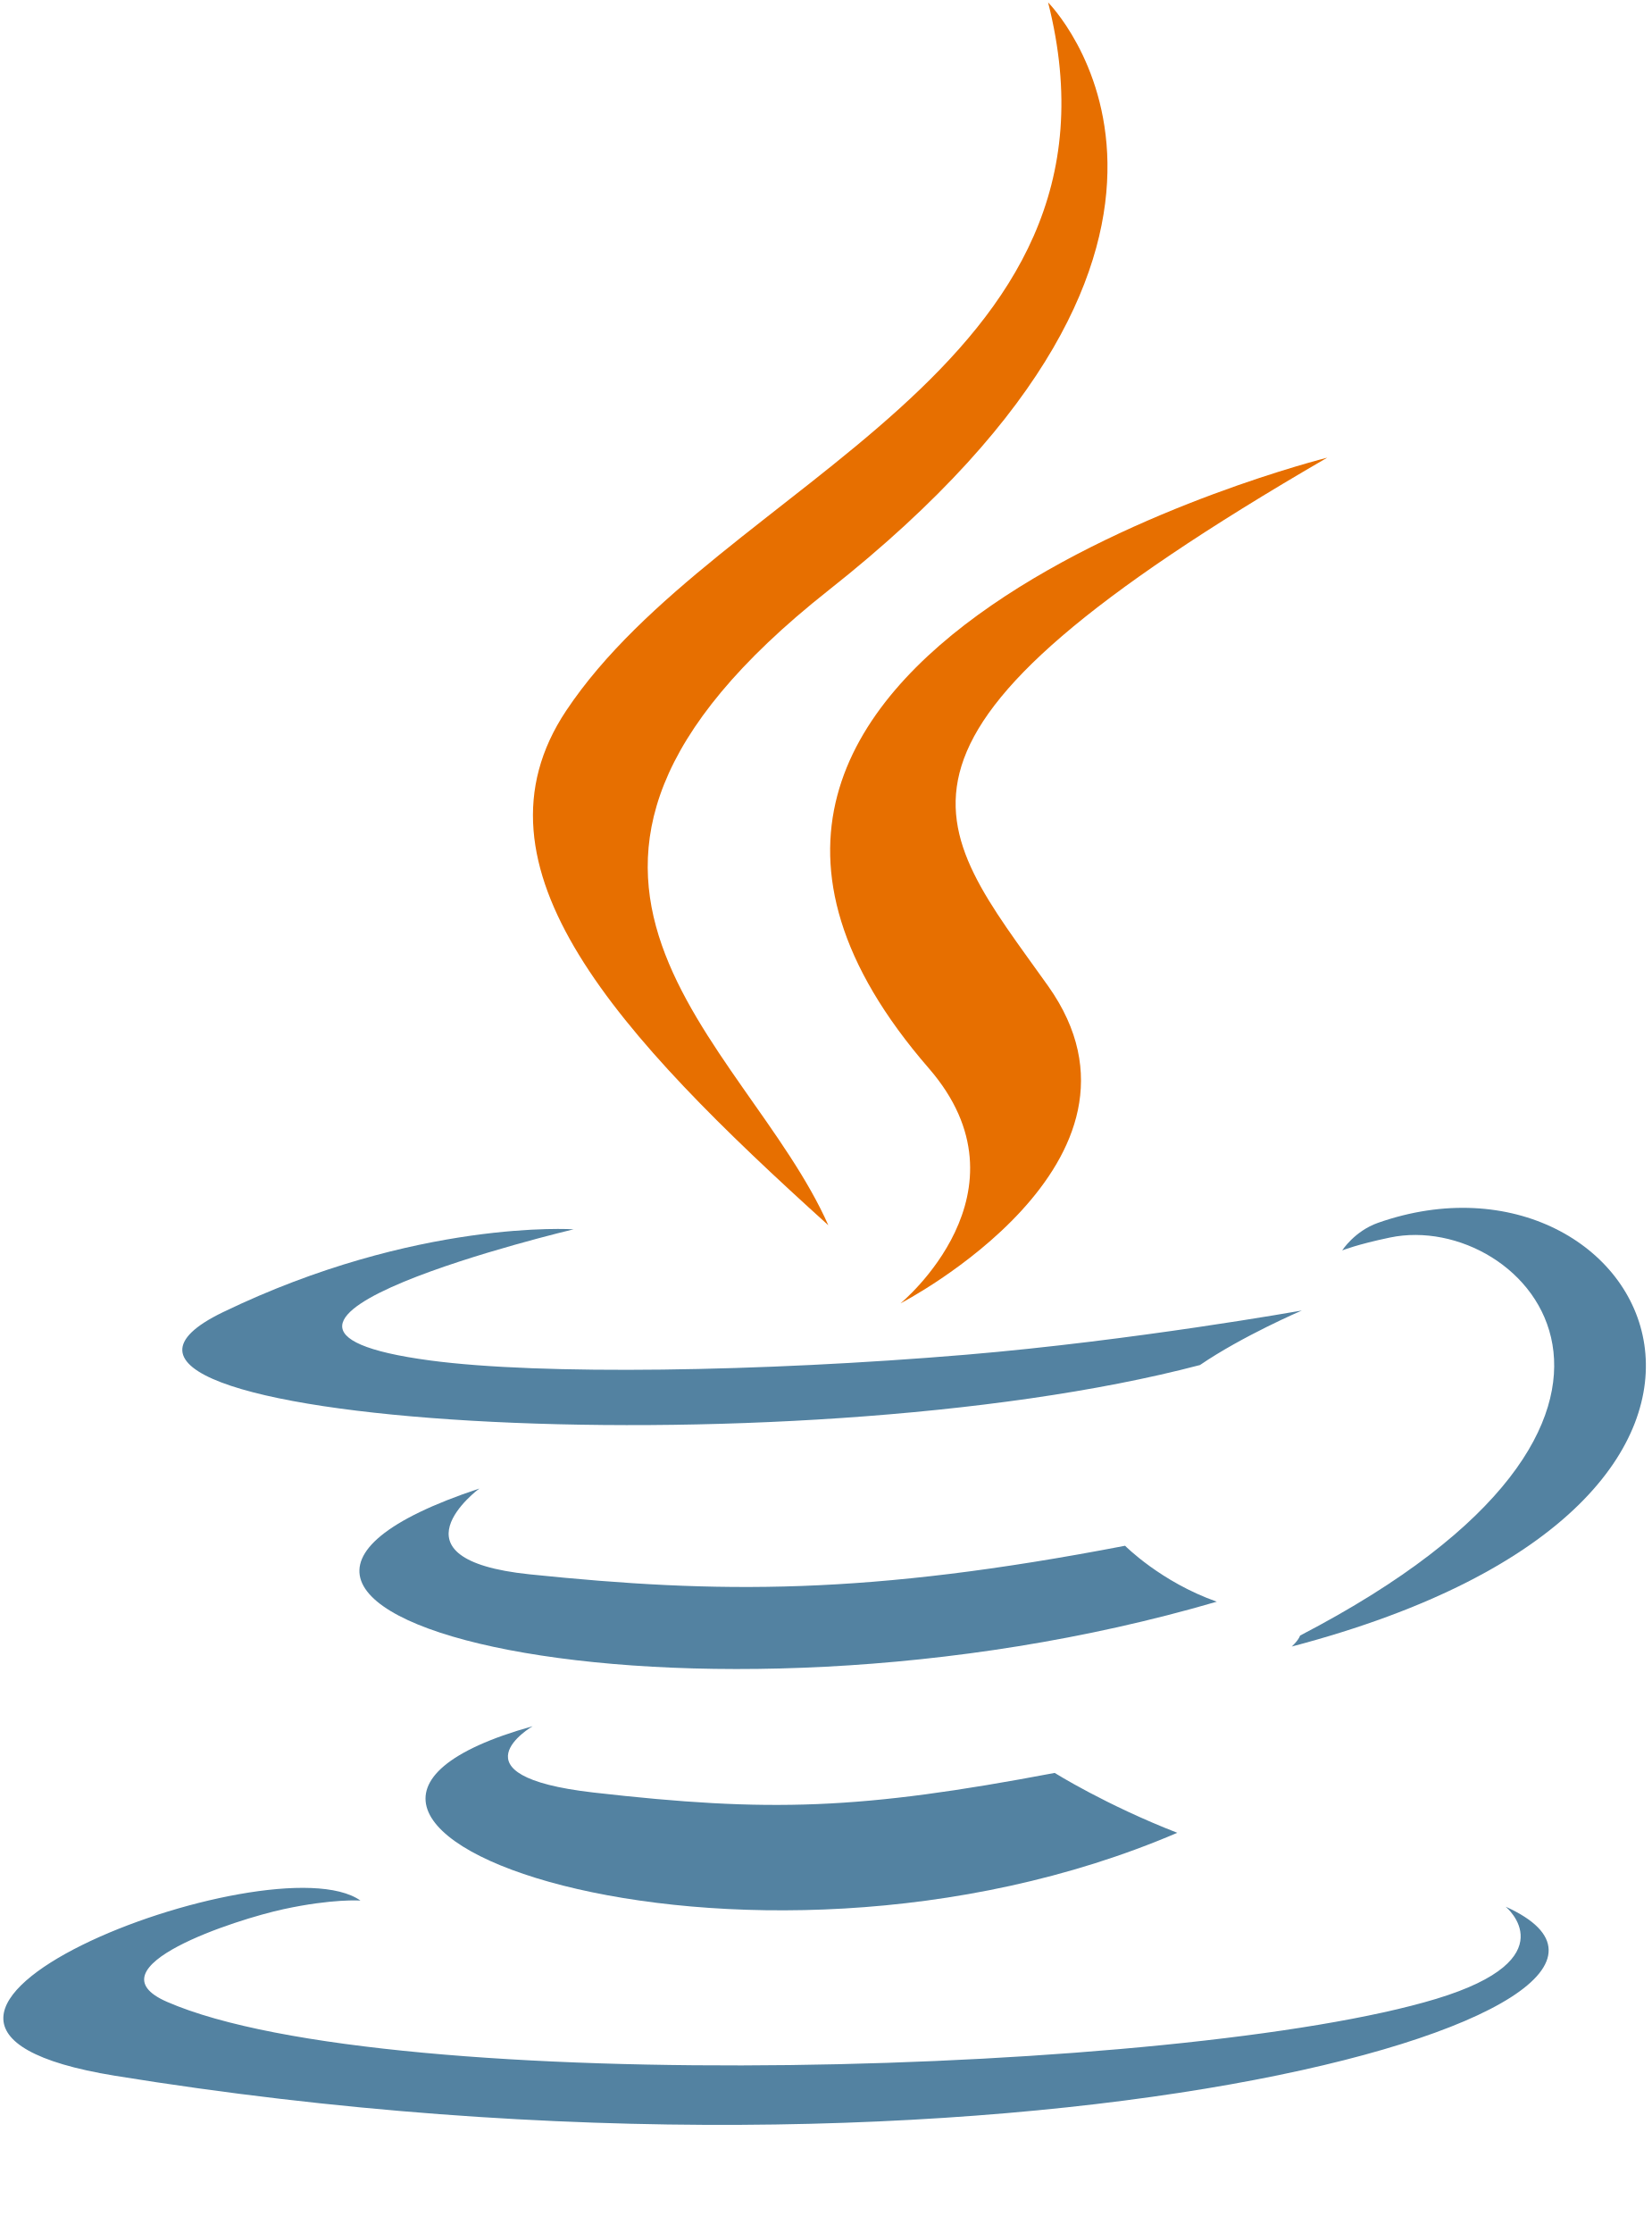
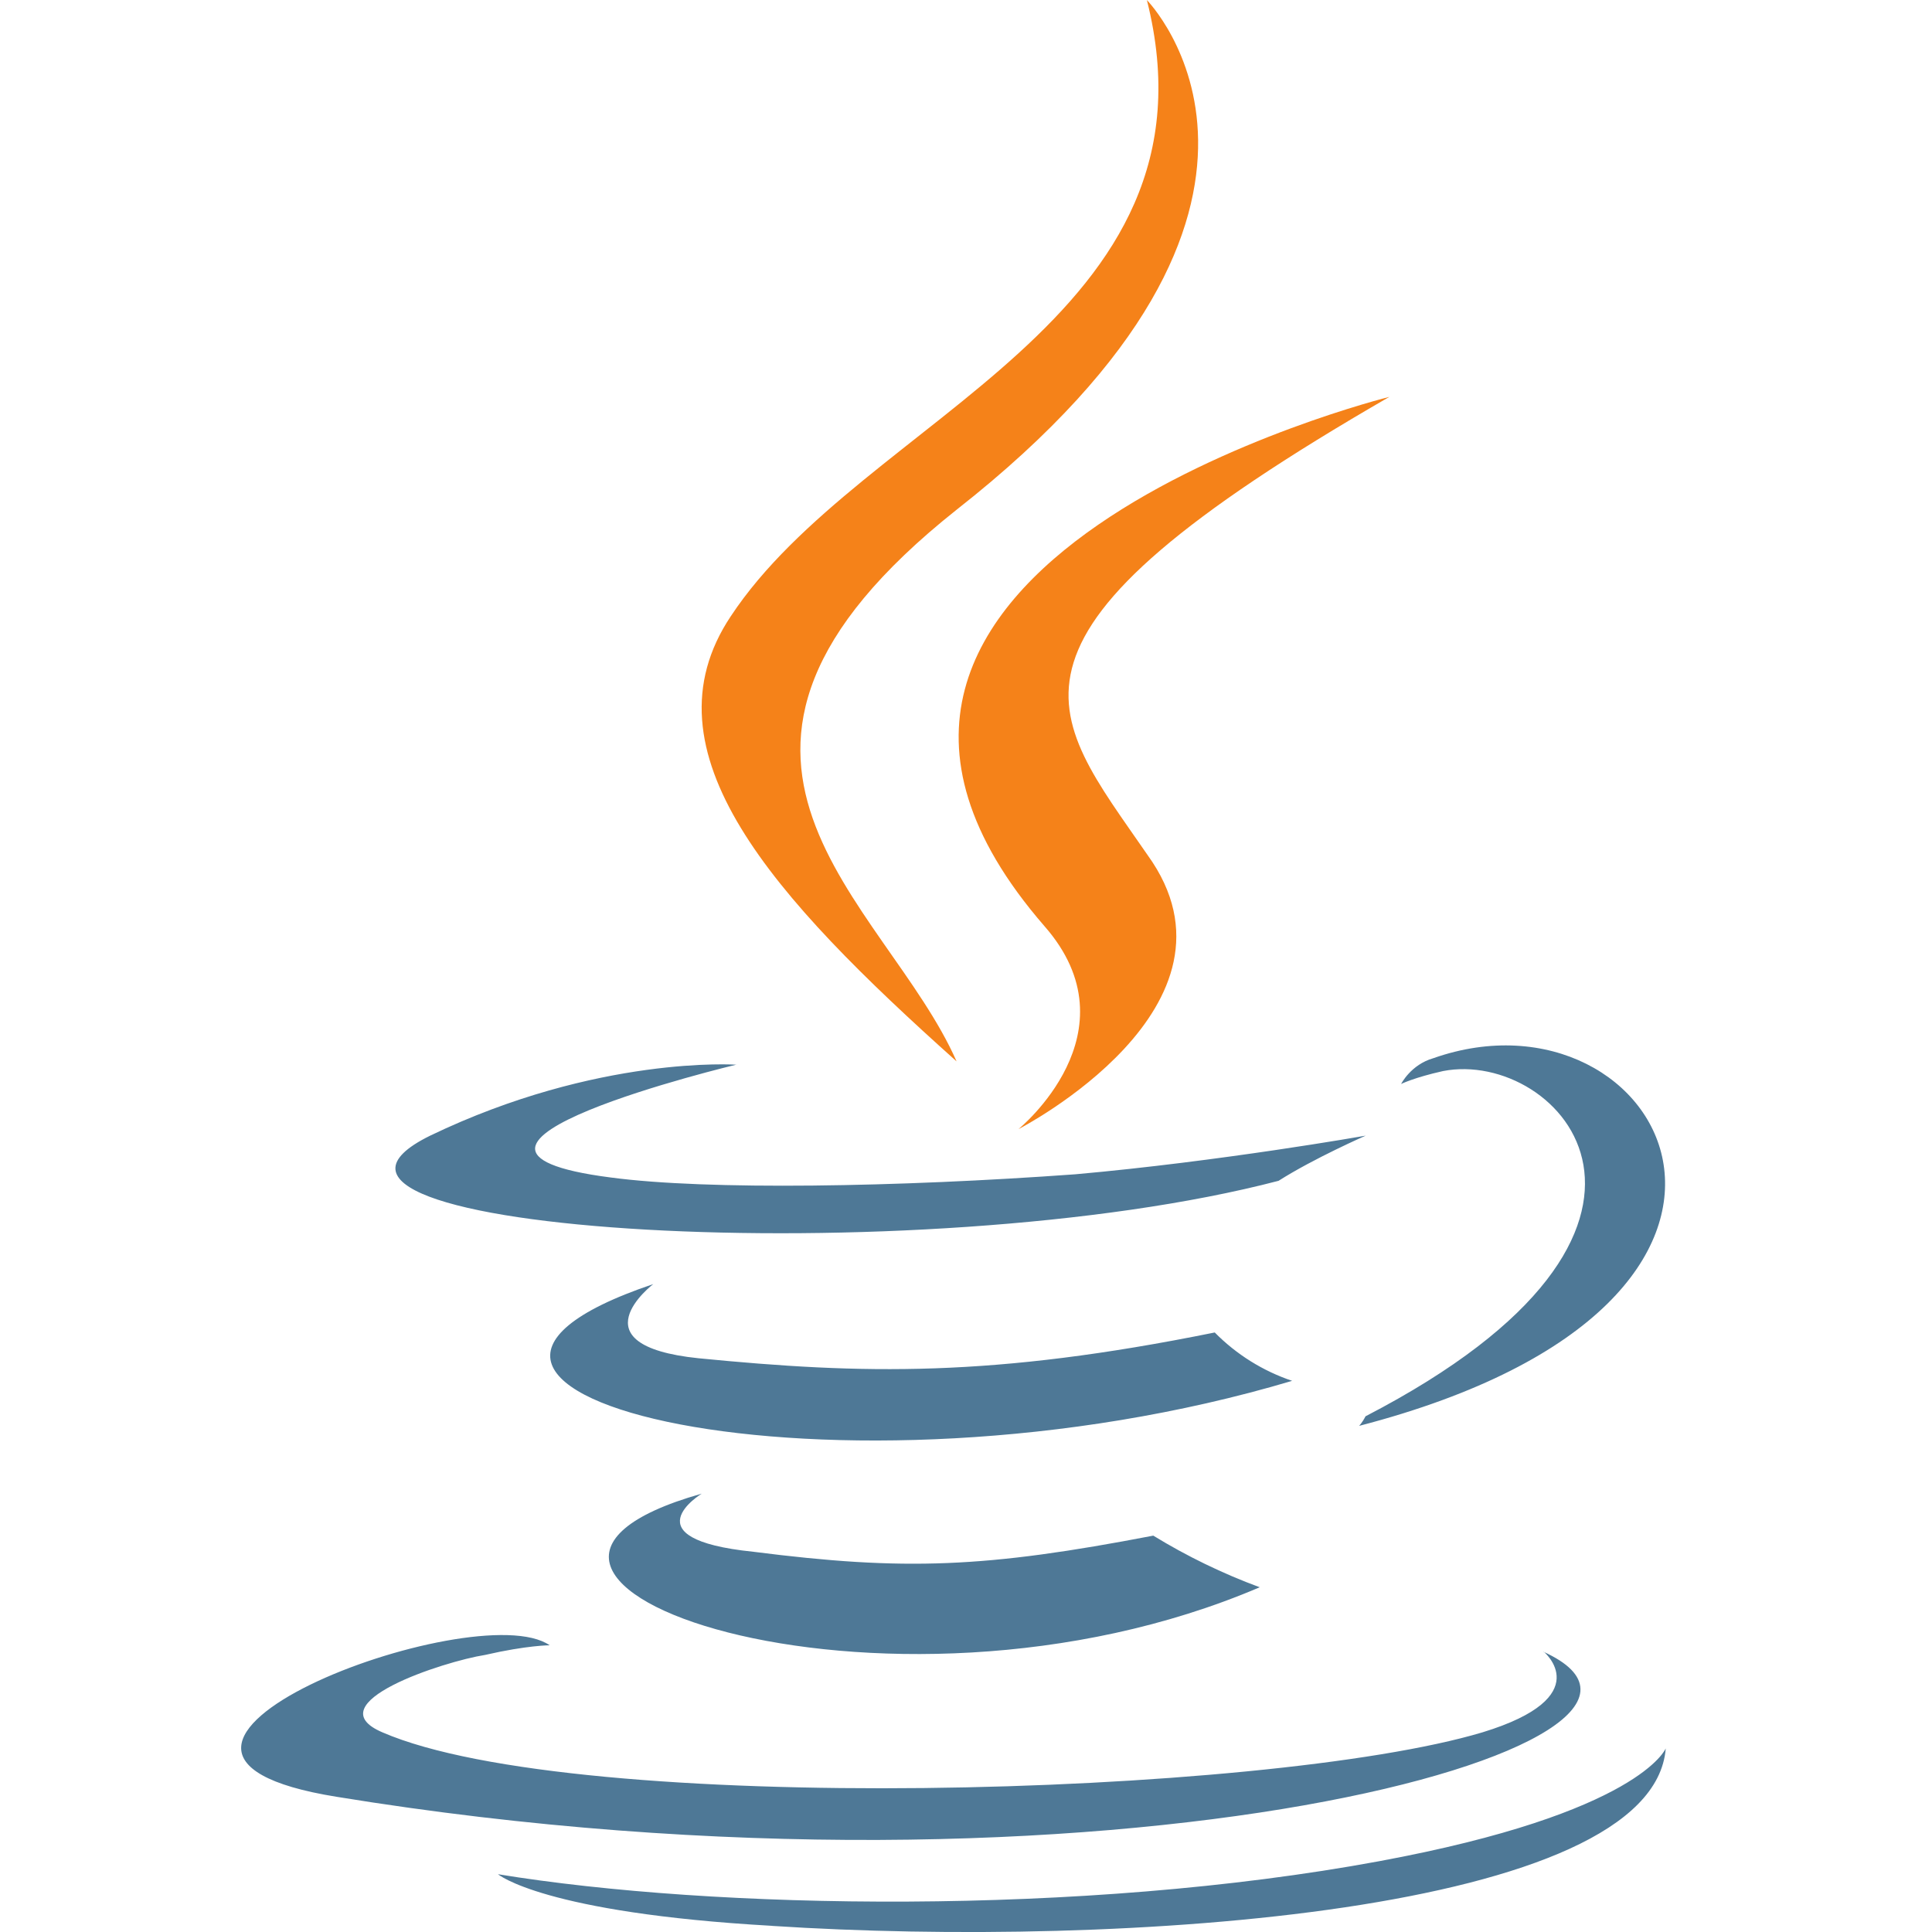
- <svg viewBox="0 0 256 346" className="w-8 h-8">
-   <path d="M82.554 267.473s-13.198 7.675 9.393 10.272c27.369 3.122 41.356 2.675 71.517-3.034 0 0 7.93 4.972 19.003 9.279-67.611 28.977-153.019-1.679-99.913-16.517" fill="#5382A1" />
-   <path d="M74.292 230.646s-14.803 10.958 7.805 13.296c29.236 3.016 52.324 3.263 92.276-4.43 0 0 5.526 5.602 14.215 8.666-81.747 23.904-172.798 1.885-114.296-17.532" fill="#5382A1" />
-   <path d="M143.942 165.515c16.66 19.18-4.377 36.44-4.377 36.44s42.301-21.837 22.874-49.183c-18.144-25.5-32.059-38.172 43.268-81.858 0 0-118.238 29.53-61.765 94.6" fill="#E76F00" />
-   <path d="M233.364 295.442s9.767 8.047-10.757 14.273c-39.026 11.823-162.432 15.393-196.714.471-12.323-5.36 10.787-12.8 18.056-14.362 7.581-1.644 11.914-1.337 11.914-1.337-13.705-9.655-88.583 18.957-38.034 27.15 137.853 22.356 251.292-10.066 215.535-26.195" fill="#5382A1" />
-   <path d="M88.9 190.48s-62.771 14.91-22.228 20.323c17.118 2.292 51.243 1.774 83.030-.89 25.978-2.19 52.063-6.85 52.063-6.85s-9.16 3.923-15.787 8.448c-63.744 16.765-186.886 8.966-151.435-8.183 29.981-14.492 54.358-12.848 54.358-12.848" fill="#5382A1" />
-   <path d="M201.506 253.422c64.8-33.672 34.839-66.03 13.927-61.67-5.126 1.07-7.411 1.999-7.411 1.999s1.903-2.98 5.537-4.27c41.37-14.545 73.187 42.897-13.355 65.647 0 .001 1.003-.895 1.302-1.706" fill="#5382A1" />
-   <path d="M162.439.371s35.887 35.9-34.037 91.101c-56.071 44.282-12.786 69.53-.023 98.377-32.73-29.558-56.75-55.526-40.635-79.72C111.395 74.612 176.918 57.393 162.44.37" fill="#E76F00" />
+ <svg xmlns="http://www.w3.org/2000/svg" width="256" height="256" viewBox="0 0 32 32">
+   <path d="M11.622 24.74s-1.23.748.855.962c2.51.32 3.847.267 6.625-.267a10.02 10.02 0 0 0 1.763.855c-6.25 2.672-14.16-.16-9.244-1.55zm-.8-3.473s-1.336 1.015.748 1.23c2.725.267 4.862.32 8.55-.427a3.26 3.26 0 0 0 1.282.801c-7.534 2.244-15.976.214-10.58-1.603zm14.747 6.09s.908.748-1.015 1.336c-3.58 1.07-15.014 1.39-18.22 0-1.122-.48 1.015-1.175 1.7-1.282.695-.16 1.07-.16 1.07-.16-1.23-.855-8.175 1.763-3.526 2.51 12.77 2.084 23.296-.908 19.983-2.404zM12.2 17.633s-5.824 1.39-2.084 1.87c1.603.214 4.755.16 7.694-.053 2.404-.214 4.81-.64 4.81-.64s-.855.374-1.443.748c-5.93 1.55-17.312.855-14.052-.748 2.778-1.336 5.076-1.175 5.076-1.175zm10.42 5.824c5.984-3.1 3.206-6.09 1.282-5.717-.48.107-.695.214-.695.214s.16-.32.534-.427c3.794-1.336 6.786 4.007-1.23 6.09 0 0 .053-.053.107-.16zm-9.83 8.442c5.77.374 14.587-.214 14.8-2.94 0 0-.427 1.07-4.755 1.87-4.916.908-11.007.8-14.587.214 0 0 .748.64 4.542.855z" fill="#4e7896" />
+   <path d="M18.996.001s3.313 3.366-3.152 8.442c-5.183 4.114-1.175 6.465 0 9.137-3.046-2.725-5.236-5.13-3.74-7.373C14.294 6.893 20.332 5.3 18.996.001zm-1.7 15.335c1.55 1.763-.427 3.366-.427 3.366s3.954-2.03 2.137-4.542c-1.656-2.404-2.94-3.58 4.007-7.587 0 0-10.953 2.725-5.717 8.763z" fill="#f58219" />
</svg>
